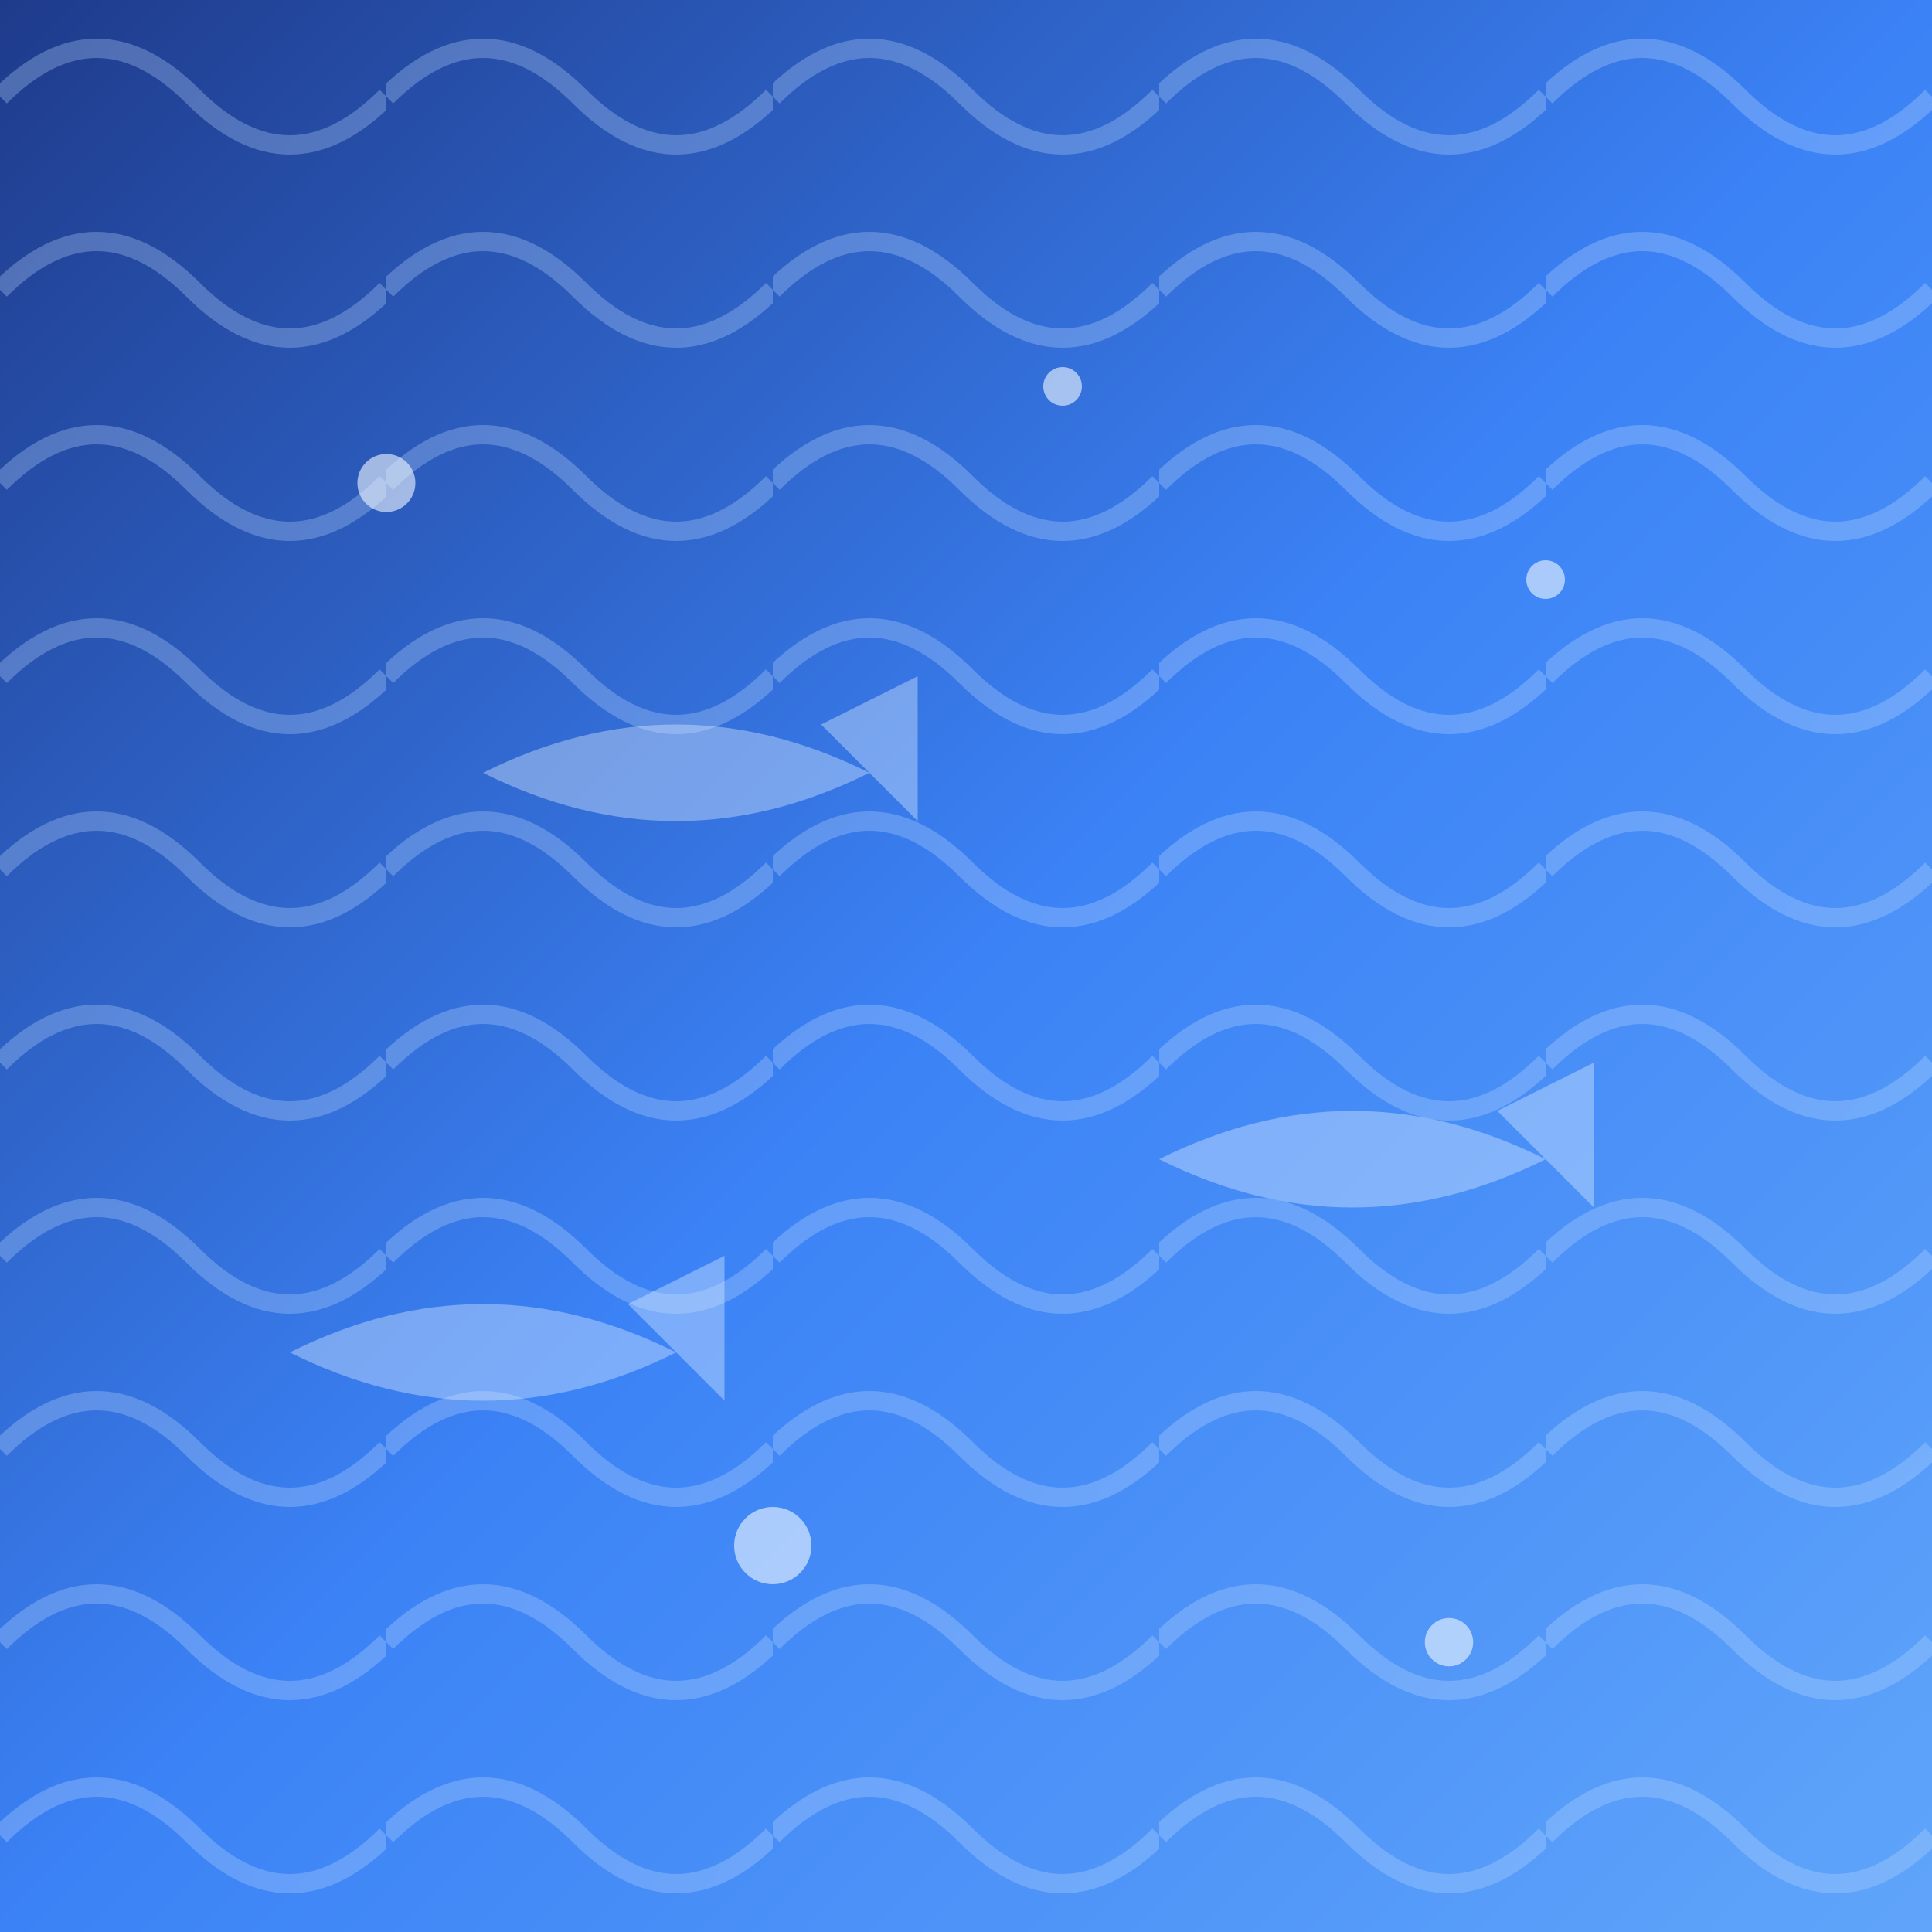
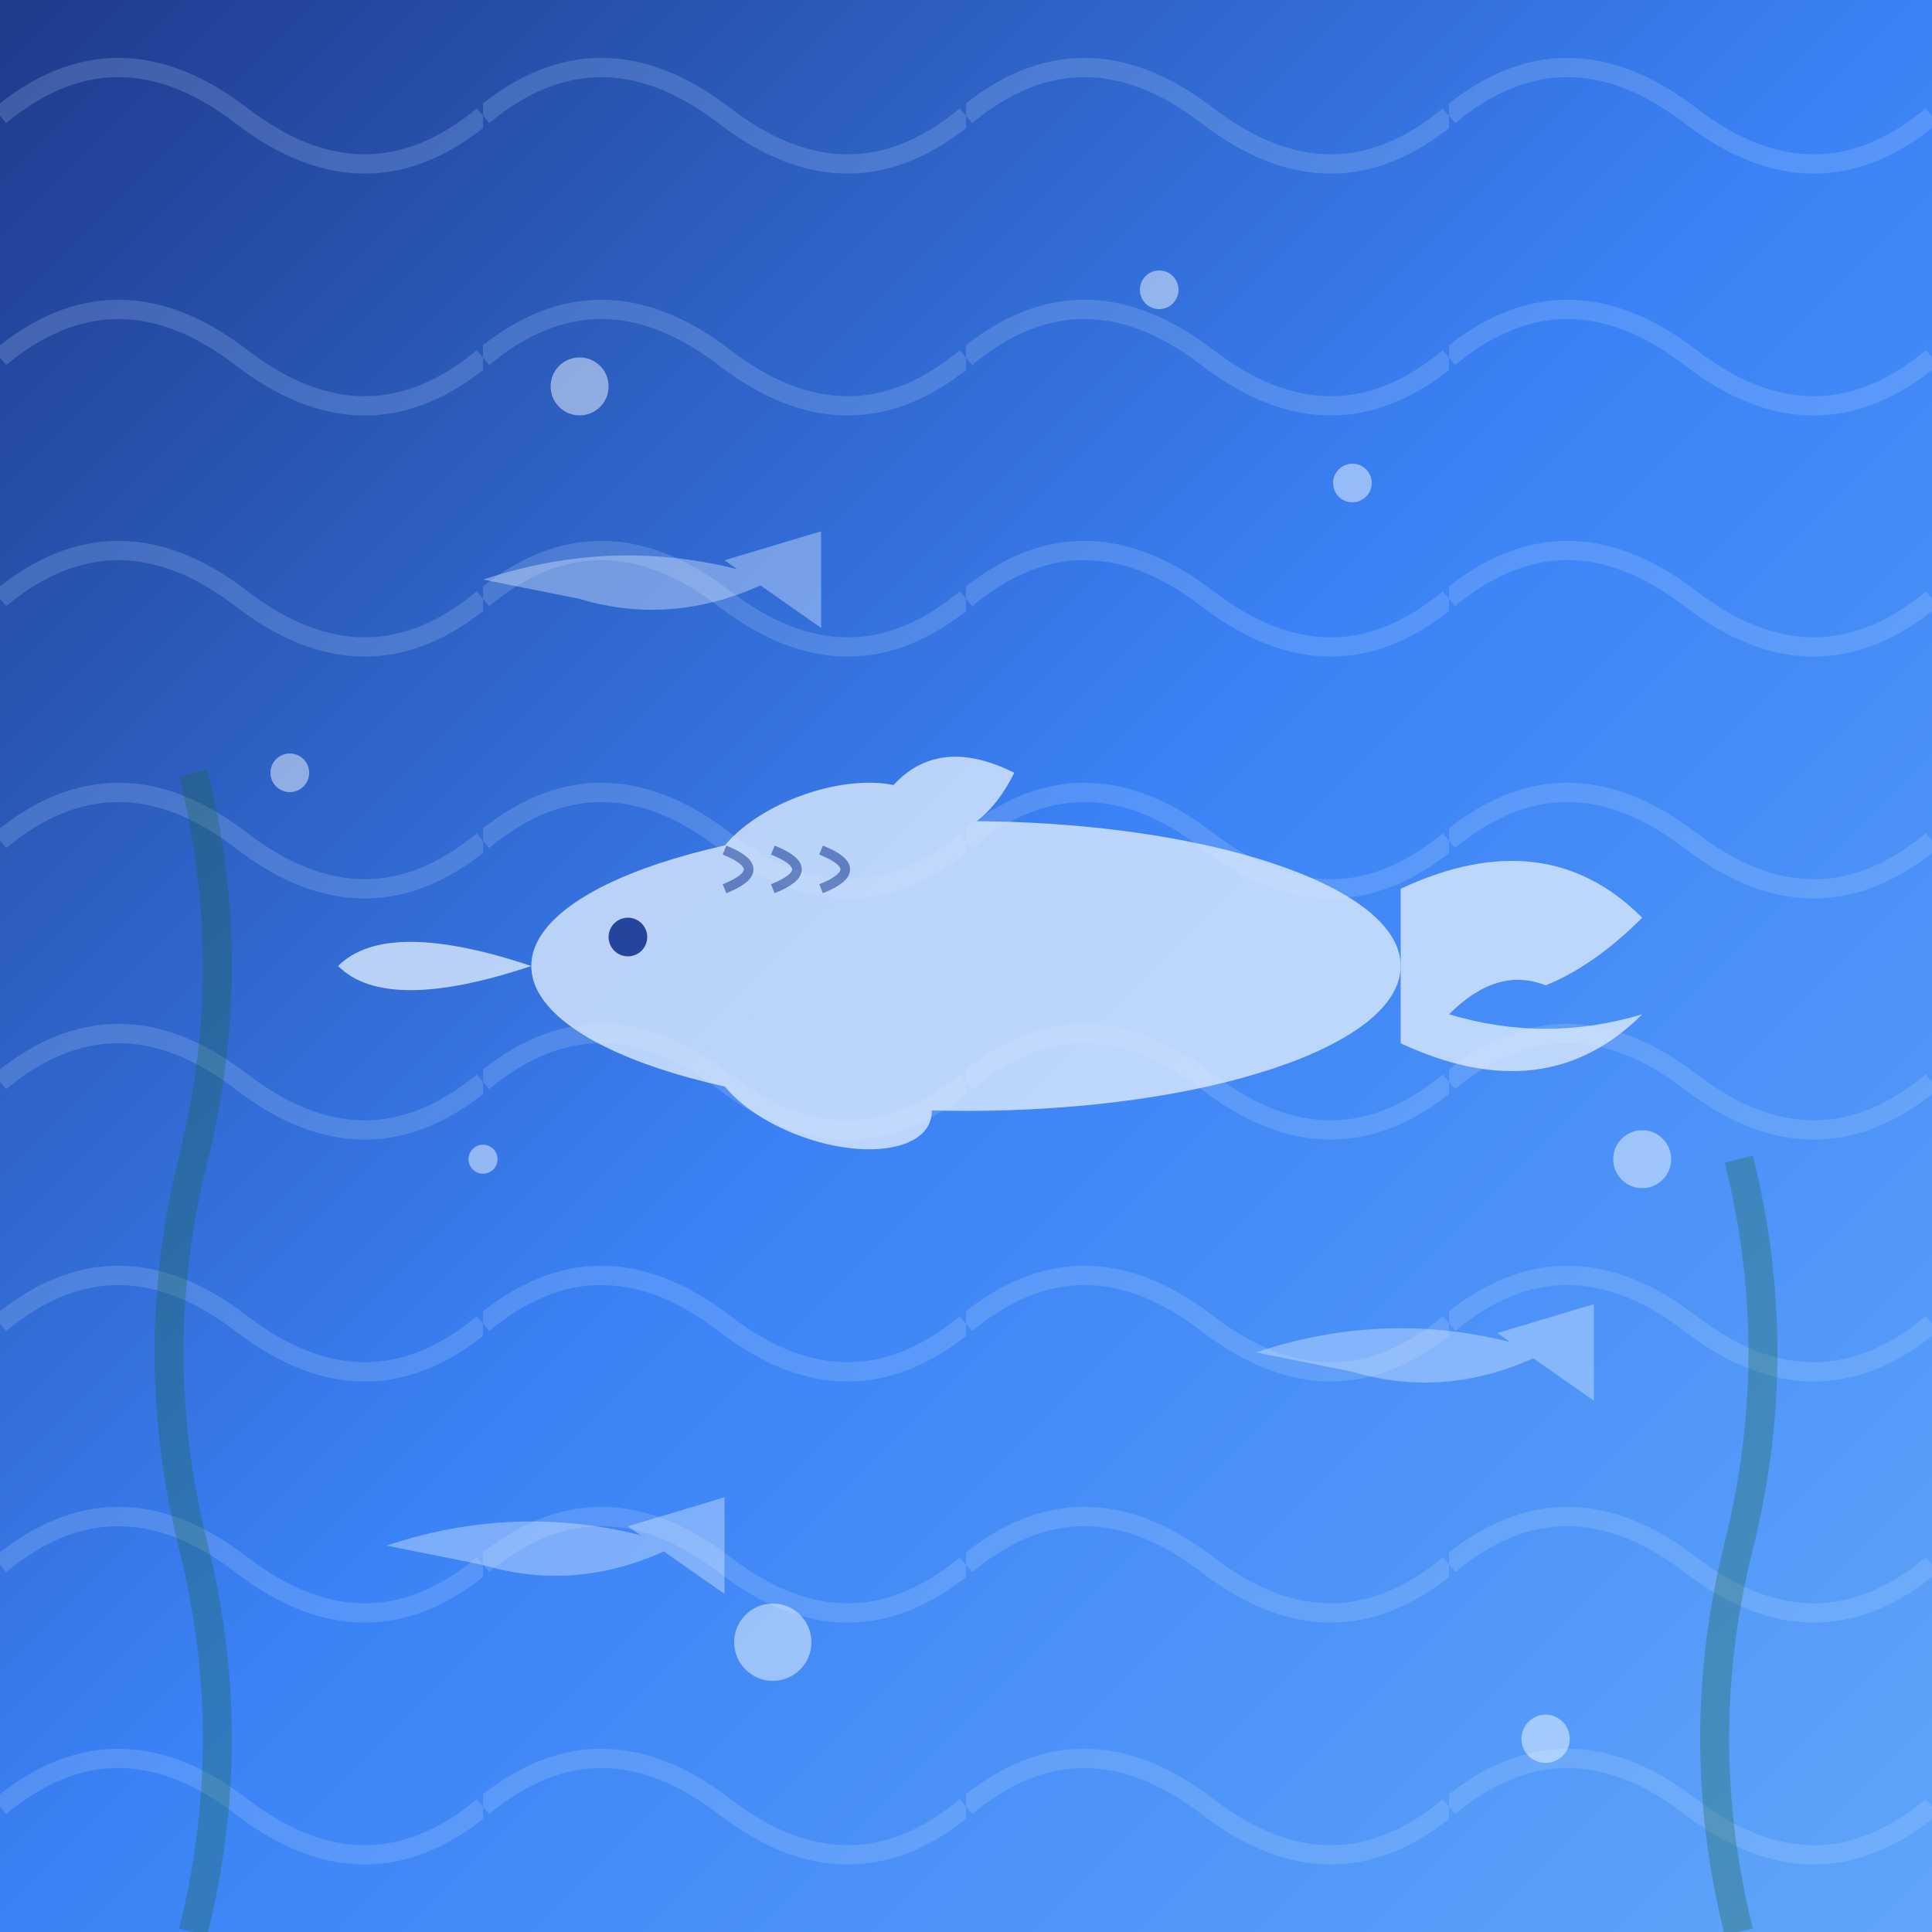
<svg xmlns="http://www.w3.org/2000/svg" viewBox="0 0 200 200">
  <defs>
    <linearGradient id="oceanGradient" x1="0%" y1="0%" x2="100%" y2="100%">
      <stop offset="0%" style="stop-color:#1e3a8a;stop-opacity:1" />
      <stop offset="50%" style="stop-color:#3b82f6;stop-opacity:1" />
      <stop offset="100%" style="stop-color:#60a5fa;stop-opacity:1" />
    </linearGradient>
-     <pattern id="waves" x="0" y="0" width="40" height="20" patternUnits="userSpaceOnUse">
-       <path d="M0,10 Q10,0 20,10 T40,10" stroke="#bfdbfe" stroke-width="2" fill="none" opacity="0.3" />
+     <pattern id="waves" x="0" y="0" width="50" height="25" patternUnits="userSpaceOnUse">
+       <path d="M0,12 Q12,2 25,12 T50,12" stroke="#bfdbfe" stroke-width="2" fill="none" opacity="0.2" />
    </pattern>
  </defs>
  <rect width="200" height="200" fill="url(#oceanGradient)" />
  <rect width="200" height="200" fill="url(#waves)" />
+   <g transform="translate(100,100)" opacity="0.8">
+     <ellipse cx="0" cy="0" rx="45" ry="15" fill="#dbeafe" />
+     <path d="M-45,0 Q-60,-5 -65,0 Q-60,5 -45,0" fill="#dbeafe" />
+     <path d="M-10,-15 Q-5,-25 5,-20 Q0,-10 -10,-15" fill="#dbeafe" />
+     <g transform="translate(45,0)">
+       <path d="M0,-8 Q15,-15 25,-5 Q20,0 15,2 Q10,0 5,5 Q15,8 25,5 Q15,15 0,8 Z" fill="#dbeafe" />
+     </g>
+     <ellipse cx="-15" cy="12" rx="12" ry="6" fill="#dbeafe" transform="rotate(20 -15 12)" />
+     <ellipse cx="-15" cy="-12" rx="12" ry="6" fill="#dbeafe" transform="rotate(-20 -15 -12)" />
+     <circle cx="-35" cy="-3" r="2" fill="#1e3a8a" />
+     <g opacity="0.6">
+       <path d="M-25,-8 Q-20,-10 -25,-12" stroke="#1e3a8a" stroke-width="1" fill="none" />
+       <path d="M-20,-8 Q-15,-10 -20,-12" stroke="#1e3a8a" stroke-width="1" fill="none" />
+       <path d="M-15,-8 Q-10,-10 -15,-12" stroke="#1e3a8a" stroke-width="1" fill="none" />
+     </g>
+   </g>
  <g opacity="0.4">
-     <path d="M50,80 Q70,70 90,80 Q70,90 50,80 M85,75 L95,70 L95,85 Z" fill="#dbeafe" />
-     <path d="M120,120 Q140,110 160,120 Q140,130 120,120 M155,115 L165,110 L165,125 Z" fill="#dbeafe" />
-     <path d="M30,140 Q50,130 70,140 Q50,150 30,140 M65,135 L75,130 L75,145 Z" fill="#dbeafe" />
+     <path d="M50,60 Q65,55 80,60 Q70,65 60,62 M75,58 L85,55 L85,65 Z" fill="#dbeafe" />
+     <path d="M130,140 Q145,135 160,140 Q150,145 140,142 M155,138 L165,135 L165,145 Z" fill="#dbeafe" />
+     <path d="M40,160 Q55,155 70,160 Q60,165 50,162 M65,158 L75,155 L75,165 Z" fill="#dbeafe" />
  </g>
-   <g opacity="0.6">
-     <circle cx="40" cy="50" r="3" fill="#f0f9ff" />
-     <circle cx="160" cy="60" r="2" fill="#f0f9ff" />
-     <circle cx="80" cy="160" r="4" fill="#f0f9ff" />
-     <circle cx="150" cy="170" r="2.5" fill="#f0f9ff" />
-     <circle cx="110" cy="40" r="2" fill="#f0f9ff" />
+   <g opacity="0.5">
+     <circle cx="60" cy="40" r="3" fill="#f0f9ff" />
+     <circle cx="140" cy="50" r="2" fill="#f0f9ff" />
+     <circle cx="80" cy="170" r="4" fill="#f0f9ff" />
+     <circle cx="160" cy="180" r="2.5" fill="#f0f9ff" />
+     <circle cx="30" cy="80" r="2" fill="#f0f9ff" />
+     <circle cx="170" cy="120" r="3" fill="#f0f9ff" />
+     <circle cx="50" cy="120" r="1.5" fill="#f0f9ff" />
+     <circle cx="120" cy="30" r="2" fill="#f0f9ff" />
+   </g>
+   <g opacity="0.3">
+     <path d="M20,200 Q25,180 20,160 Q15,140 20,120 Q25,100 20,80" stroke="#166534" stroke-width="3" fill="none" />
+     <path d="M180,200 Q175,180 180,160 Q185,140 180,120" stroke="#166534" stroke-width="3" fill="none" />
  </g>
</svg>
